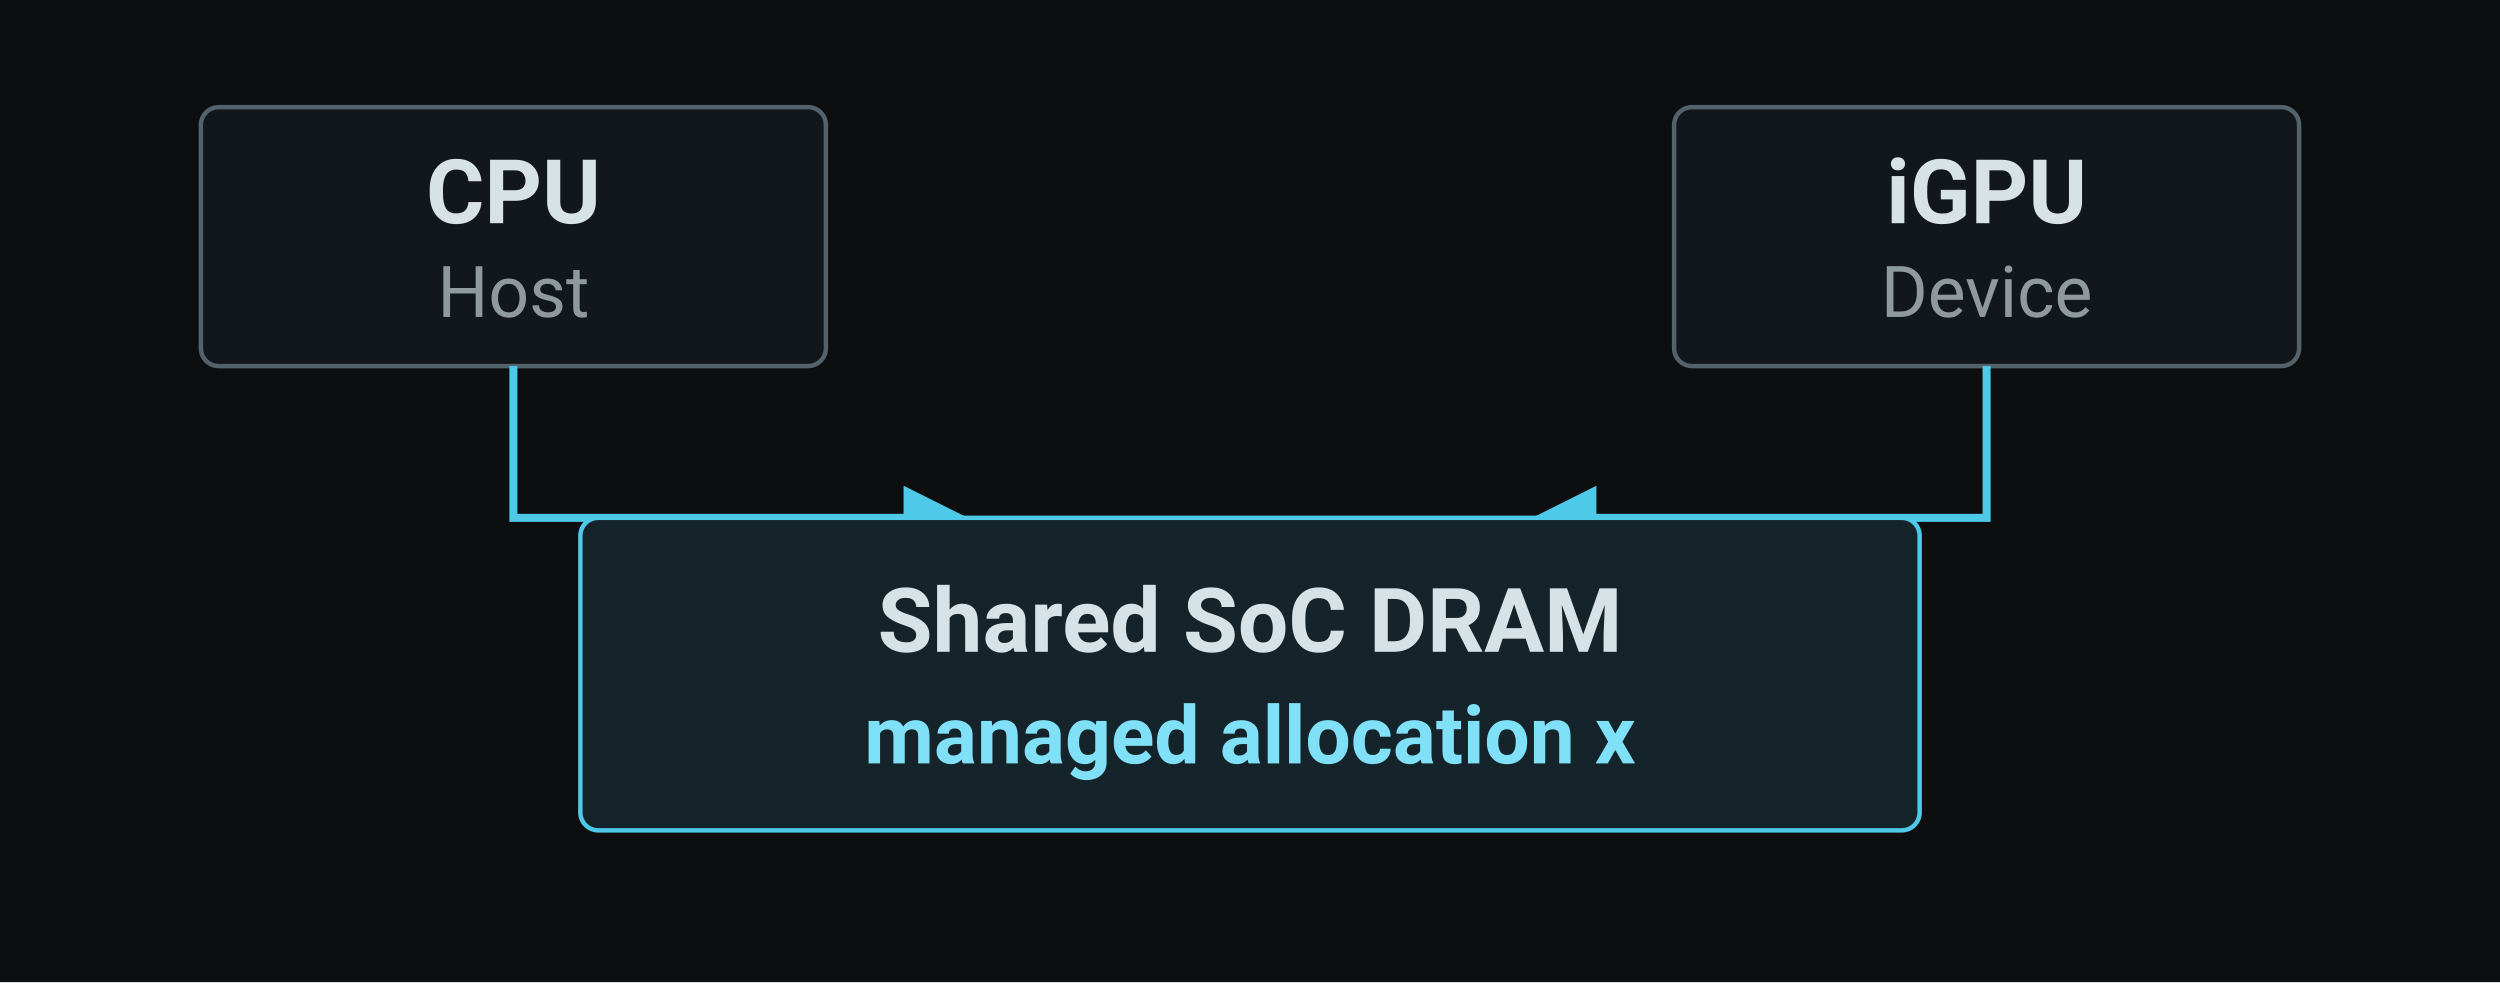
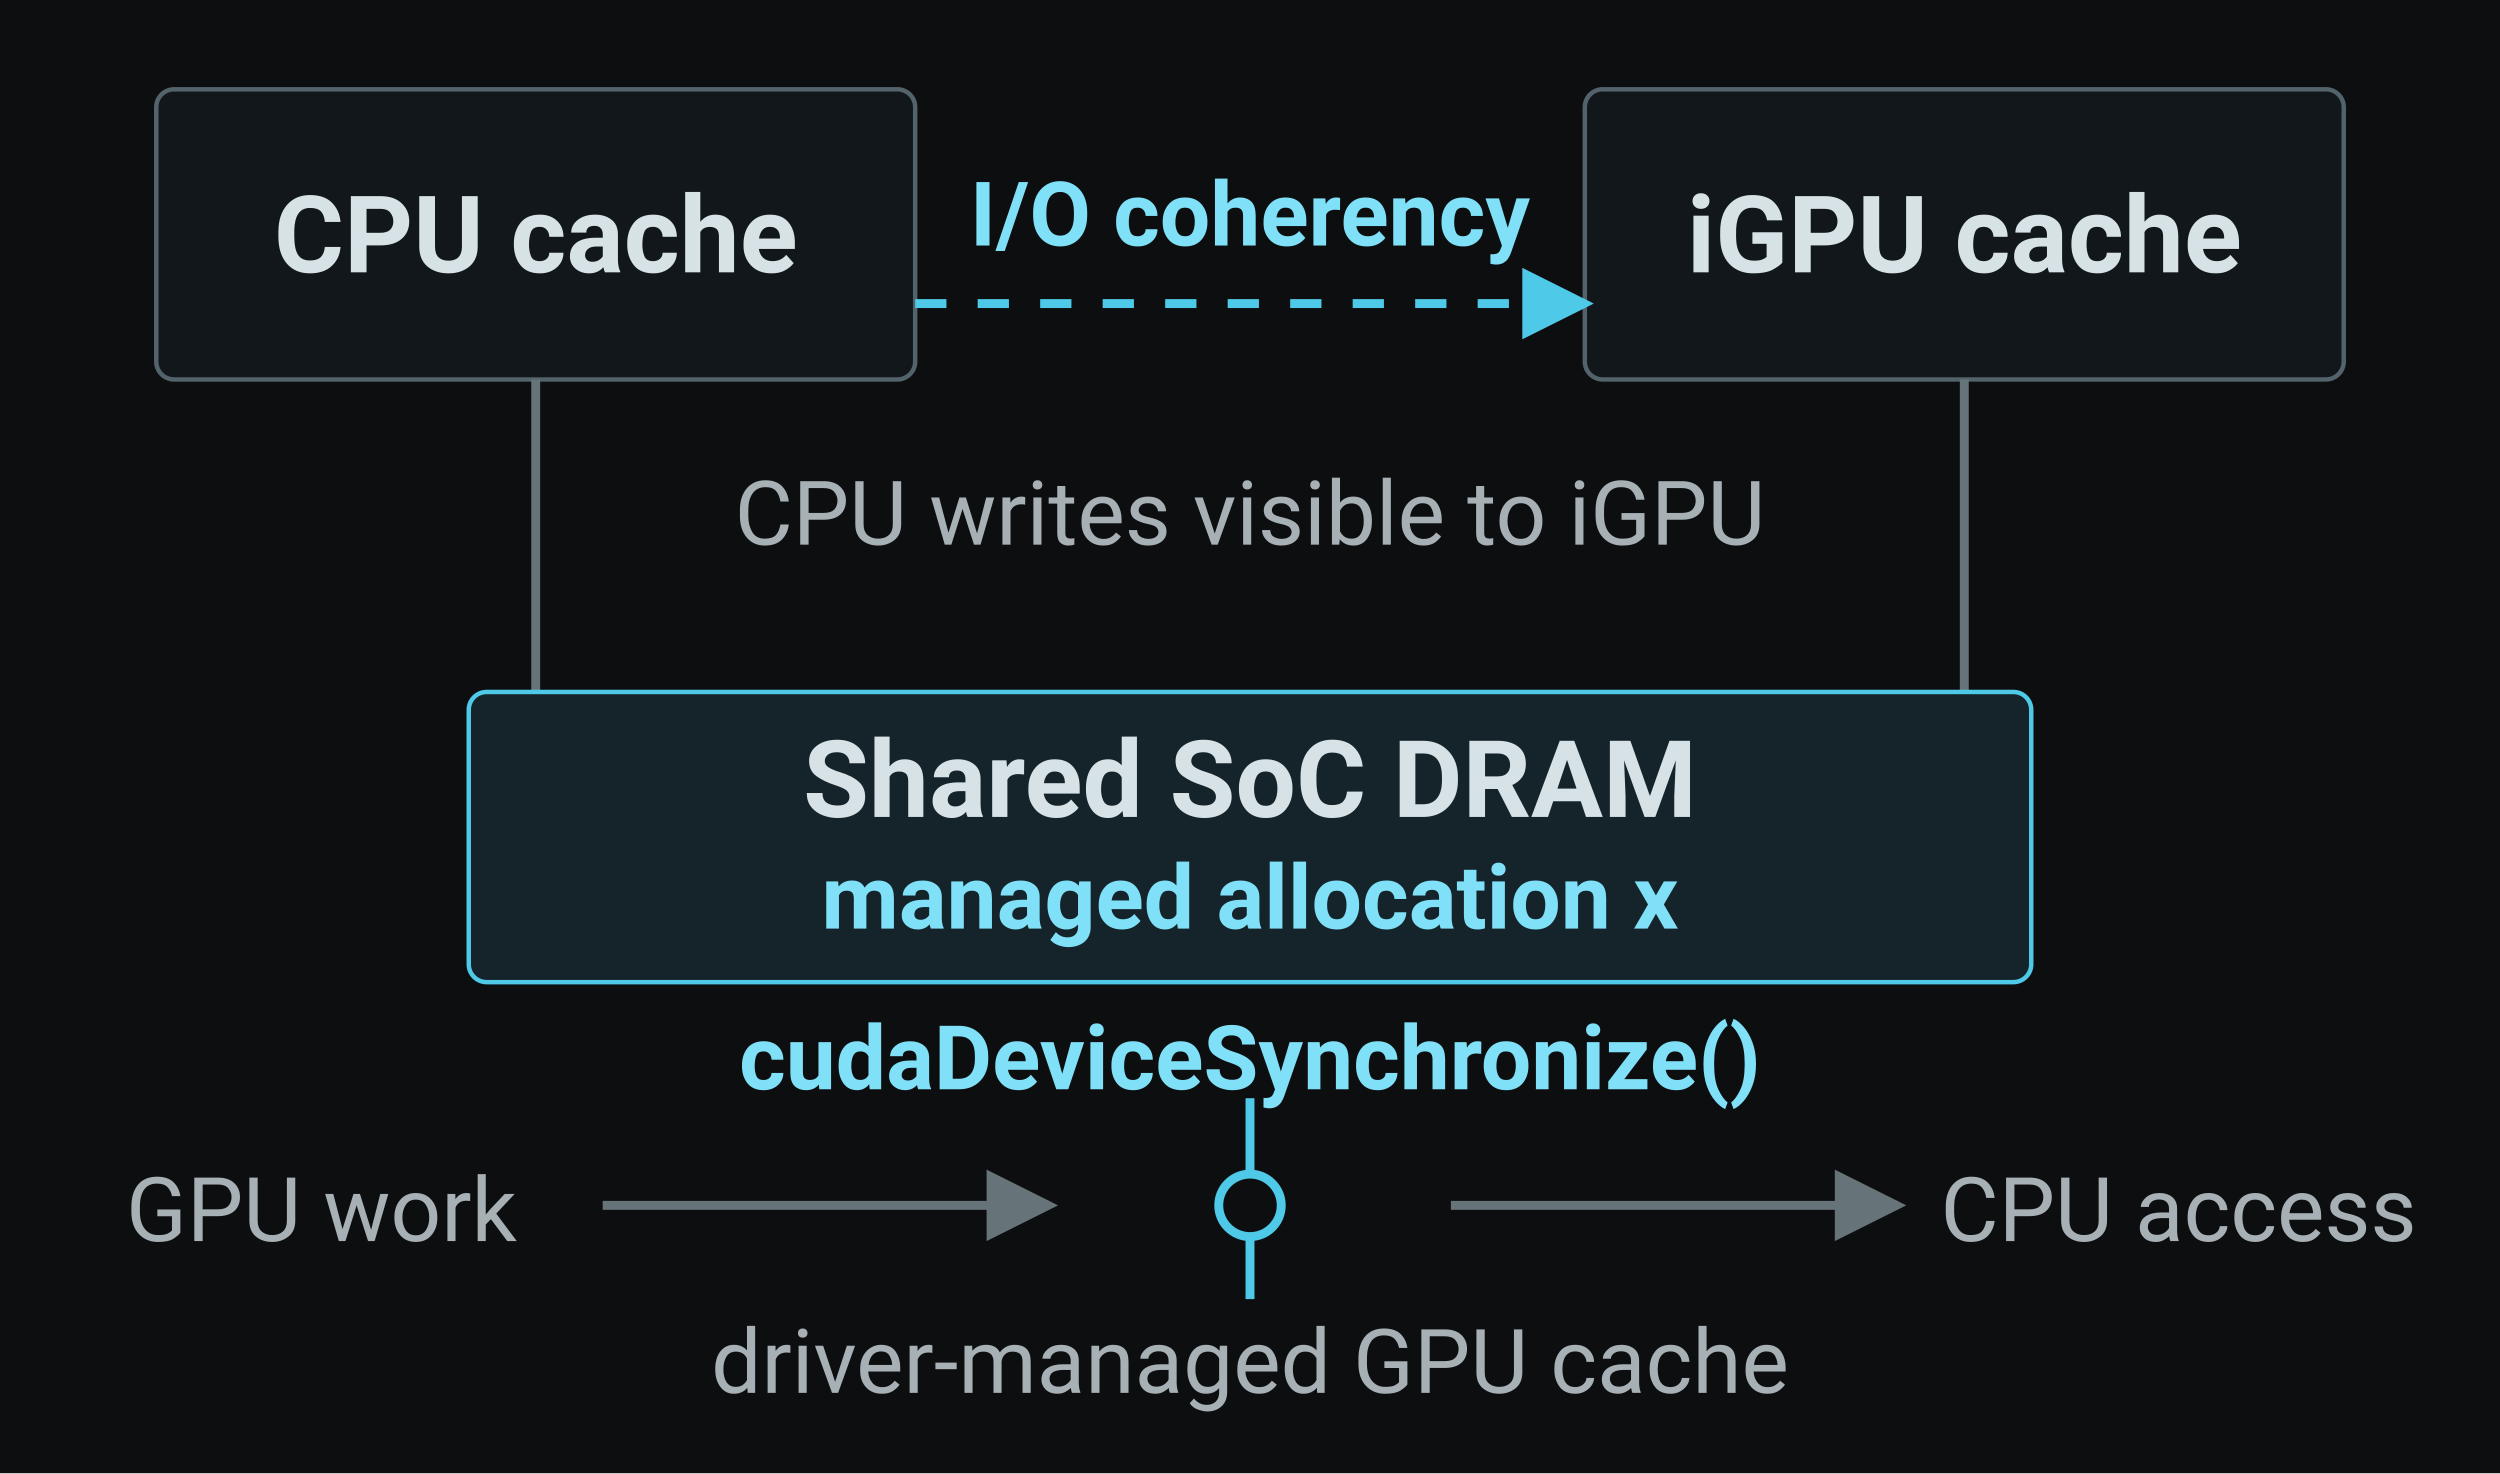
- <svg xmlns="http://www.w3.org/2000/svg" width="560" height="220" viewBox="0 0 560 220" role="img">
+ <svg xmlns="http://www.w3.org/2000/svg" width="560" height="330" viewBox="0 0 560 330" role="img">
  <style>
    text { font-family: 'Roboto', 'Noto Sans KR', -apple-system, BlinkMacSystemFont, sans-serif; }
-     .label { fill: #d7e2e6; font-size: 20px; font-weight: 700; }
-     .small { fill: #8f9aa0; font-size: 16px; }
-     .accent { fill: #7fe0f7; font-size: 18px; font-weight: 700; }
+     .actor { fill: #d7e2e6; font-size: 24px; font-weight: 700; }
+     .relation { fill: #7fe0f7; font-size: 20px; font-weight: 700; }
+     .note { fill: #a6b0b5; font-size: 20px; }
  </style>
  <defs>
-     <marker id="arrow" markerWidth="8" markerHeight="8" refX="7" refY="4" orient="auto">
+     <marker id="cyan-arrow" markerWidth="8" markerHeight="8" refX="7" refY="4" orient="auto">
      <path d="M0,0 L8,4 L0,8 Z" fill="#4fc9e8" />
    </marker>
+     <marker id="steel-arrow" markerWidth="8" markerHeight="8" refX="7" refY="4" orient="auto">
+       <path d="M0,0 L8,4 L0,8 Z" fill="#66747a" />
+     </marker>
  </defs>
-   <rect width="560" height="220" fill="#0d0e10" />
-   <rect x="45" y="24" width="140" height="58" rx="4" fill="#11171a" stroke="#52636b" />
-   <text x="115" y="50" text-anchor="middle" class="label">CPU</text>
-   <text x="115" y="71" text-anchor="middle" class="small">Host</text>
-   <rect x="375" y="24" width="140" height="58" rx="4" fill="#11171a" stroke="#52636b" />
-   <text x="445" y="50" text-anchor="middle" class="label">iGPU</text>
-   <text x="445" y="71" text-anchor="middle" class="small">Device</text>
-   <path d="M115 82 V116 H215" fill="none" stroke="#4fc9e8" stroke-width="1.8" marker-end="url(#arrow)" />
-   <path d="M445 82 V116 H345" fill="none" stroke="#4fc9e8" stroke-width="1.8" marker-end="url(#arrow)" />
-   <rect x="130" y="116" width="300" height="70" rx="4" fill="#15242a" stroke="#4fc9e8" />
-   <text x="280" y="146" text-anchor="middle" class="label">Shared SoC DRAM</text>
-   <text x="280" y="171" text-anchor="middle" class="accent">managed allocation x</text>
+   <rect width="560" height="330" fill="#0d0e10" />
+   <rect x="35" y="20" width="170" height="65" rx="4" fill="#11171a" stroke="#52636b" />
+   <text x="120" y="61" text-anchor="middle" class="actor">CPU cache</text>
+   <rect x="355" y="20" width="170" height="65" rx="4" fill="#11171a" stroke="#52636b" />
+   <text x="440" y="61" text-anchor="middle" class="actor">iGPU cache</text>
+   <line x1="205" y1="68" x2="355" y2="68" stroke="#4fc9e8" stroke-width="2" stroke-dasharray="7 7" marker-end="url(#cyan-arrow)" />
+   <rect x="216" y="35" width="128" height="25" fill="#0d0e10" />
+   <text x="280" y="55" text-anchor="middle" class="relation">I/O coherency</text>
+   <text x="280" y="122" text-anchor="middle" class="note">CPU writes visible to iGPU</text>
+   <path d="M120 85 V155" fill="none" stroke="#66747a" stroke-width="2" />
+   <path d="M440 85 V155" fill="none" stroke="#66747a" stroke-width="2" />
+   <rect x="105" y="155" width="350" height="65" rx="4" fill="#15242a" stroke="#4fc9e8" />
+   <text x="280" y="183" text-anchor="middle" class="actor">Shared SoC DRAM</text>
+   <text x="280" y="208" text-anchor="middle" class="relation">managed allocation x</text>
+   <text x="72" y="278" text-anchor="middle" class="note">GPU work</text>
+   <line x1="135" y1="270" x2="235" y2="270" stroke="#66747a" stroke-width="2" marker-end="url(#steel-arrow)" />
+   <line x1="325" y1="270" x2="425" y2="270" stroke="#66747a" stroke-width="2" marker-end="url(#steel-arrow)" />
+   <text x="488" y="278" text-anchor="middle" class="note">CPU access</text>
+   <line x1="280" y1="246" x2="280" y2="291" stroke="#4fc9e8" stroke-width="2" />
+   <circle cx="280" cy="270" r="7" fill="#0d0e10" stroke="#4fc9e8" stroke-width="2" />
+   <text x="280" y="244" text-anchor="middle" class="relation">cudaDeviceSynchronize()</text>
+   <text x="280" y="312" text-anchor="middle" class="note">driver-managed GPU cache</text>
</svg>
